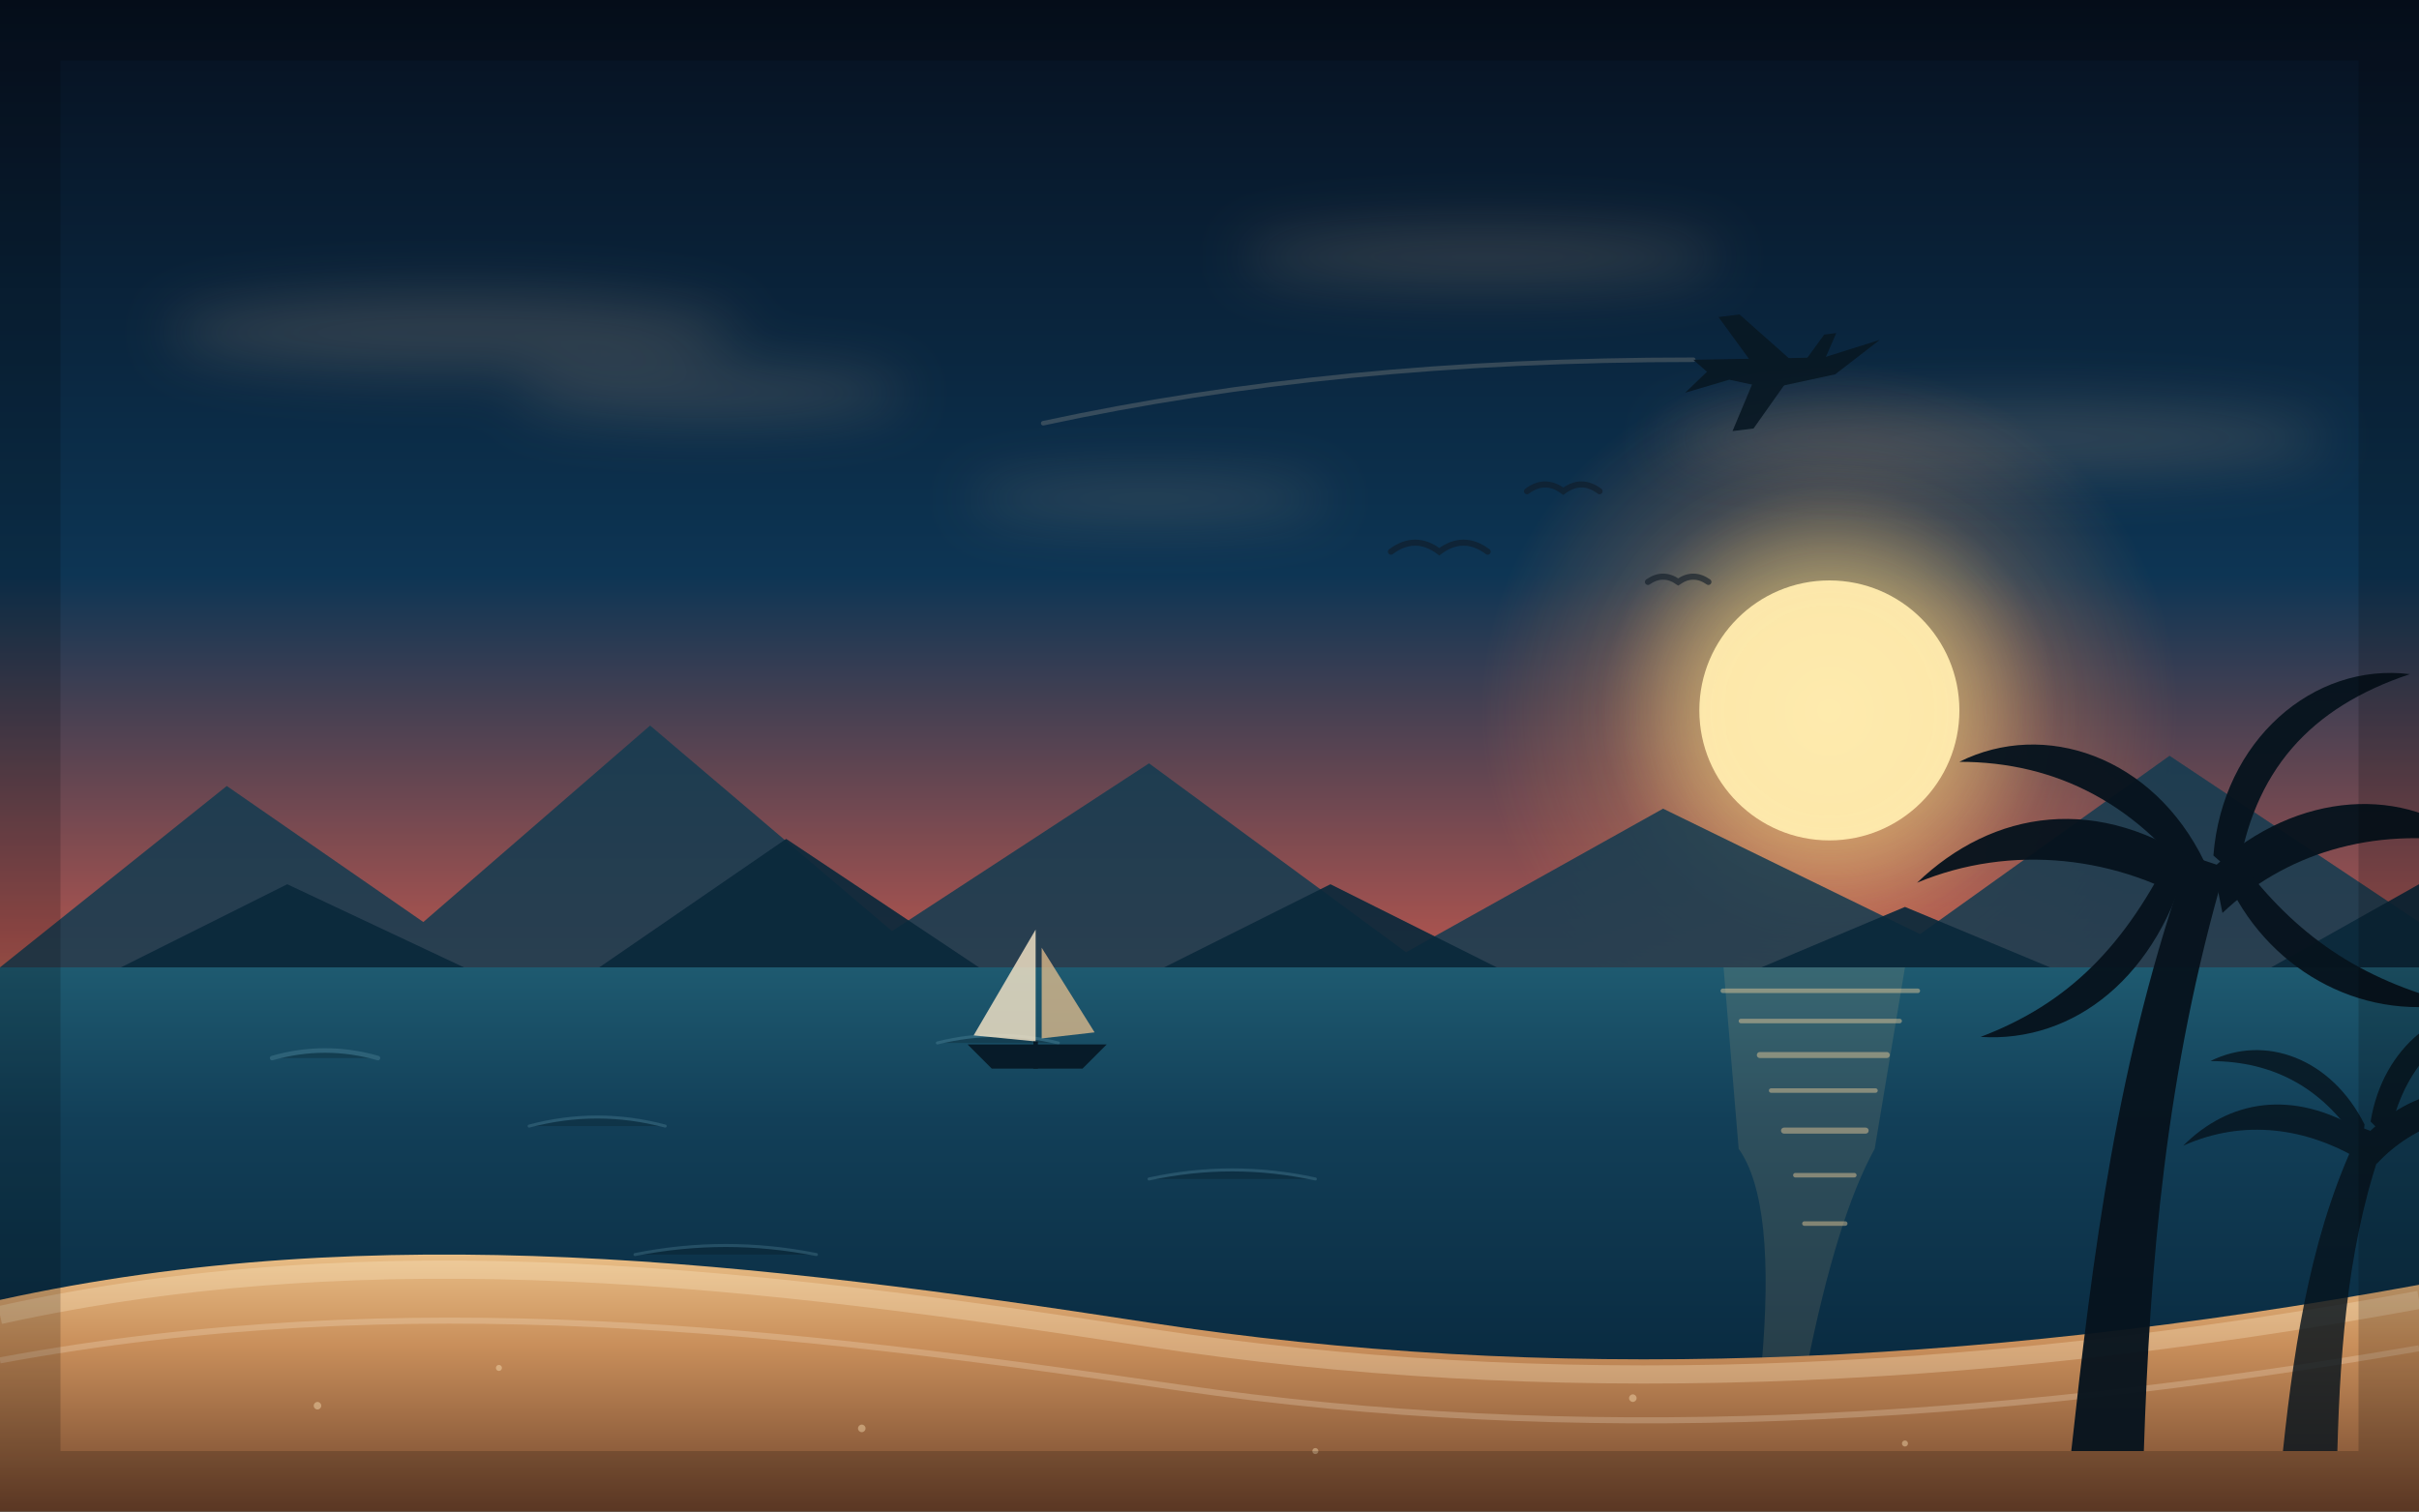
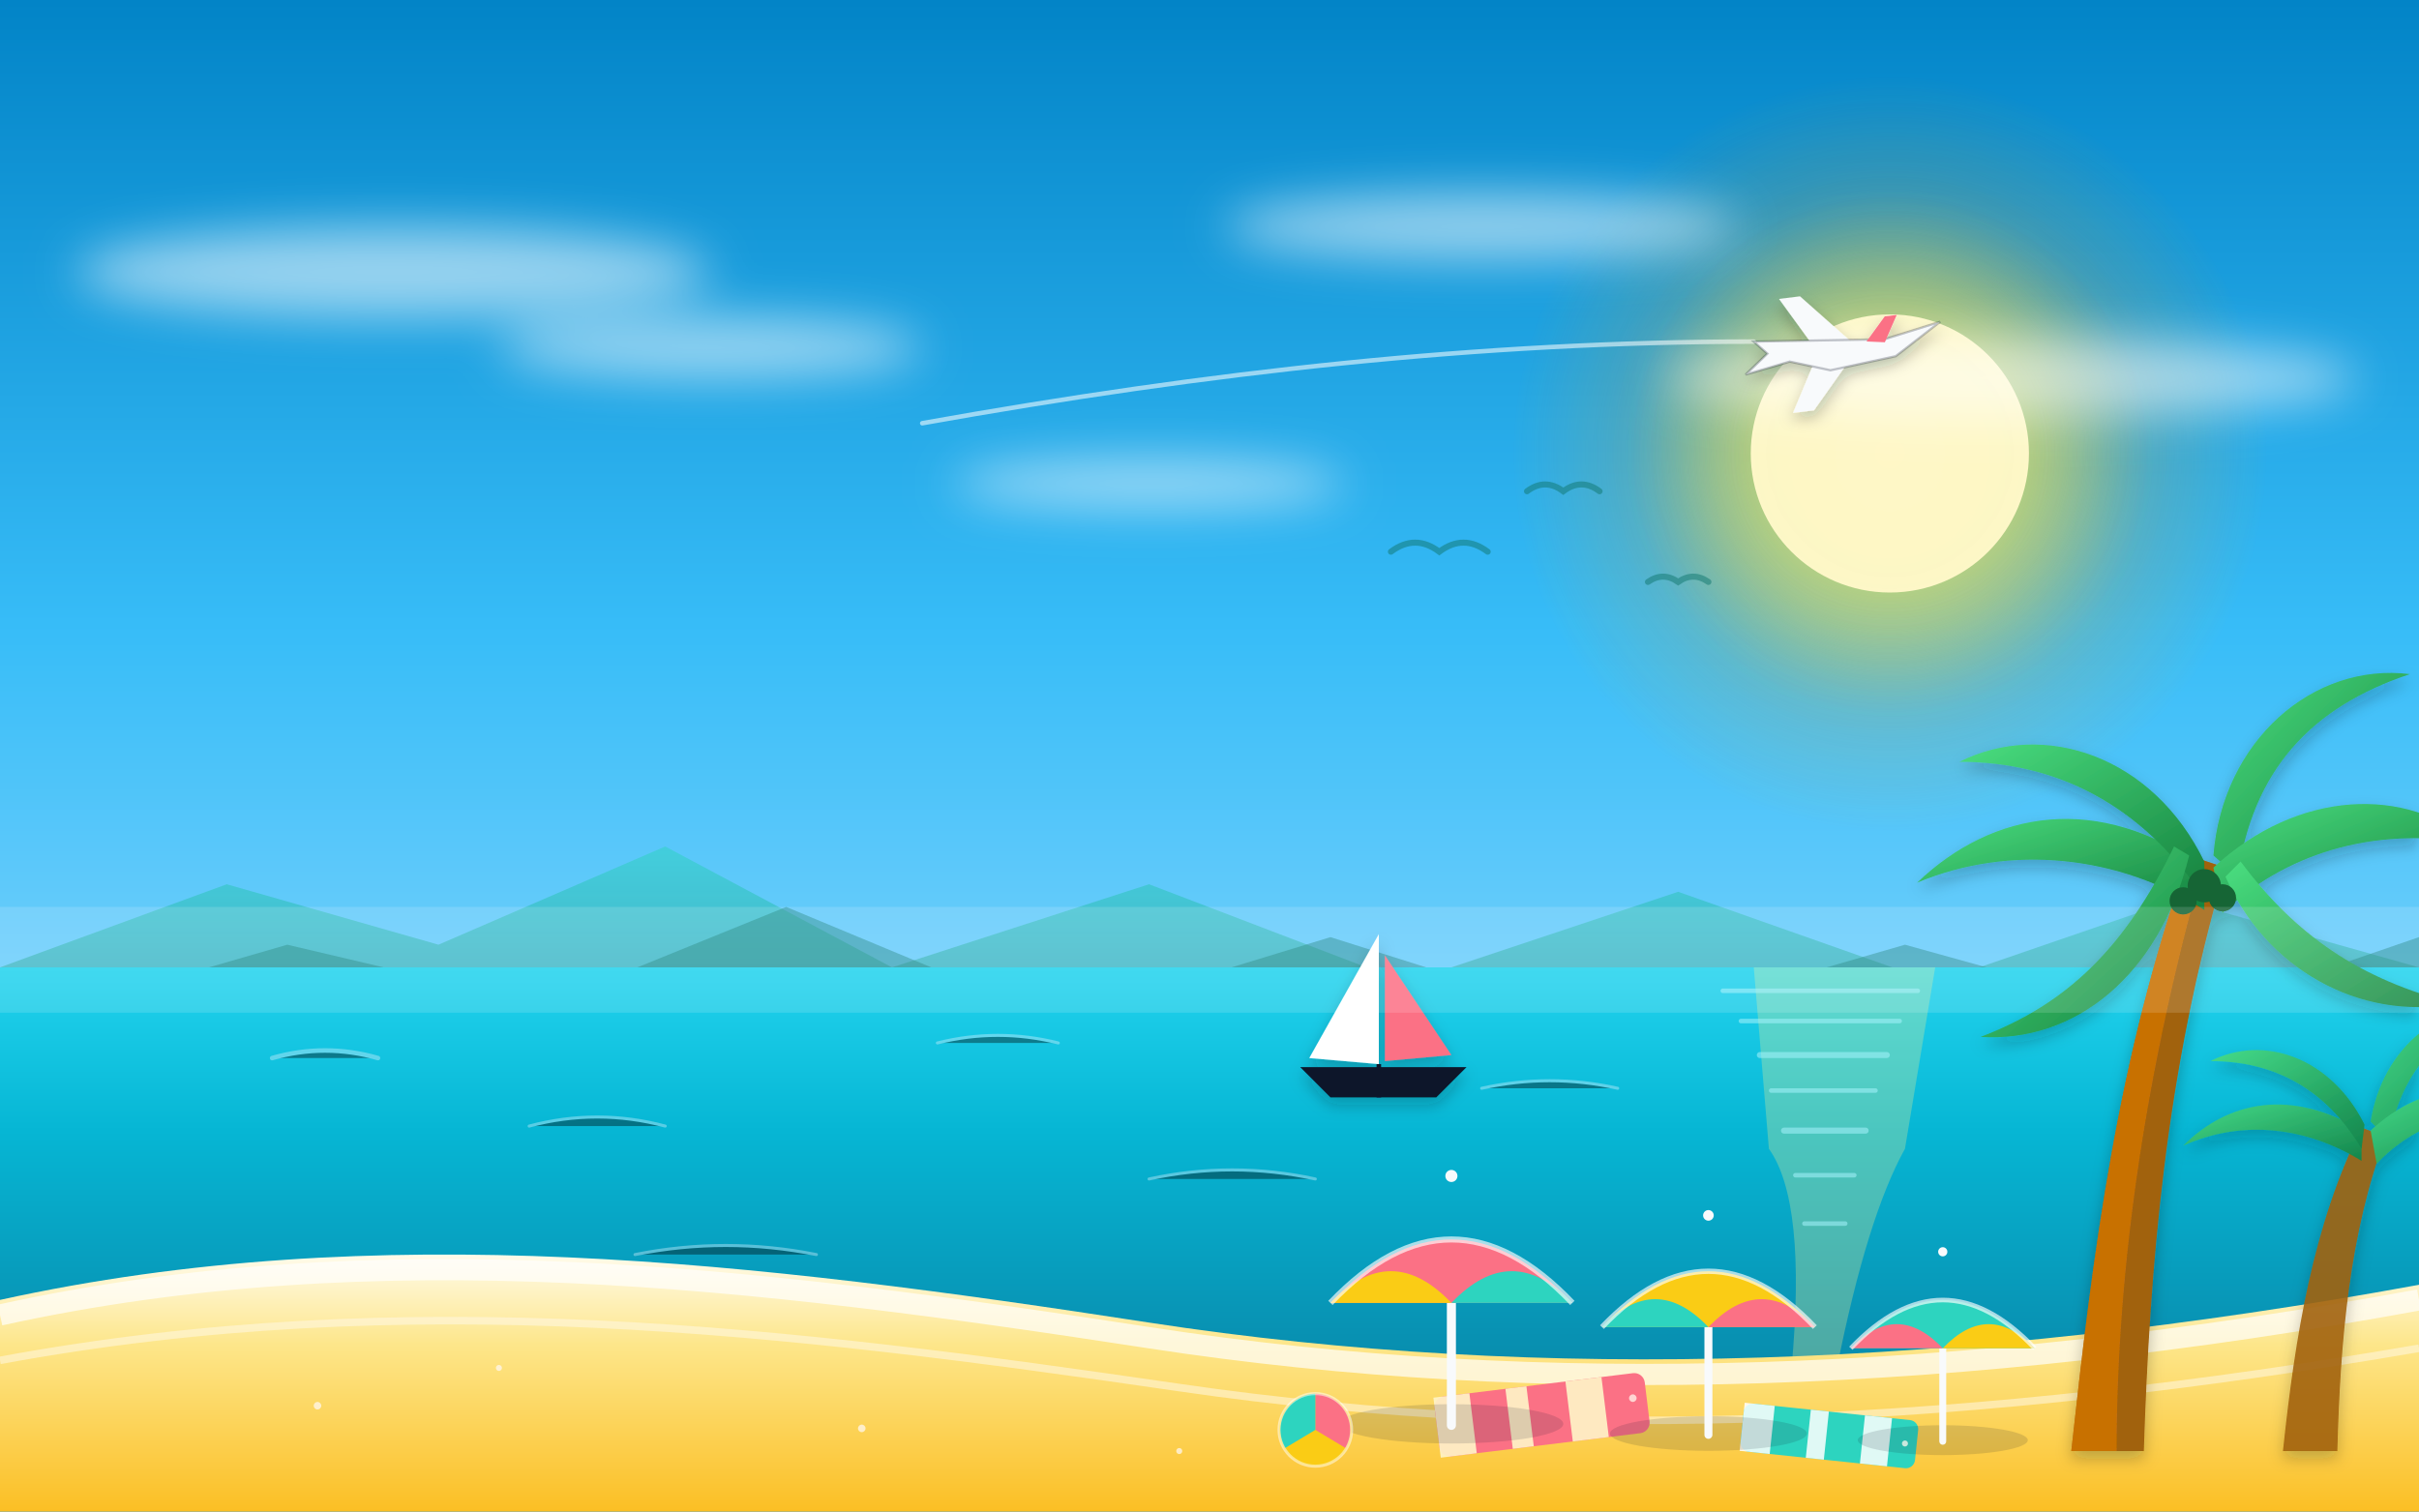
- <svg xmlns="http://www.w3.org/2000/svg" viewBox="0 0 1600 1000" preserveAspectRatio="xMidYMid slice" role="img" aria-label="Atardecer en una playa con palmeras, mar y un avión">
+ <svg xmlns="http://www.w3.org/2000/svg" viewBox="0 0 1600 1000" preserveAspectRatio="xMidYMid slice" role="img" aria-label="Playa tropical luminosa con mar turquesa, sombrillas de colores, palmeras y un velero">
  <defs>
    <linearGradient id="sky" x1="0" y1="0" x2="0" y2="1">
-       <stop offset="0" stop-color="#06101f" />
-       <stop offset="0.38" stop-color="#0d3554" />
-       <stop offset="0.62" stop-color="#a8534f" />
-       <stop offset="0.79" stop-color="#f29a62" />
-       <stop offset="0.92" stop-color="#ffd08a" />
-       <stop offset="1" stop-color="#ffe9b8" />
+       <stop offset="0" stop-color="#0284c7" />
+       <stop offset="0.42" stop-color="#38bdf8" />
+       <stop offset="0.72" stop-color="#7dd3fc" />
+       <stop offset="1" stop-color="#e0f2fe" />
    </linearGradient>
    <radialGradient id="sunGlow" cx="50%" cy="50%" r="50%">
-       <stop offset="0" stop-color="#fff4c9" stop-opacity="1" />
-       <stop offset="0.32" stop-color="#ffd27a" stop-opacity="0.62" />
-       <stop offset="0.66" stop-color="#ff9d5c" stop-opacity="0.22" />
-       <stop offset="1" stop-color="#ff8a4c" stop-opacity="0" />
+       <stop offset="0" stop-color="#fffde7" stop-opacity="1" />
+       <stop offset="0.34" stop-color="#fde047" stop-opacity="0.62" />
+       <stop offset="0.7" stop-color="#f59e0b" stop-opacity="0.18" />
+       <stop offset="1" stop-color="#f59e0b" stop-opacity="0" />
    </radialGradient>
    <linearGradient id="sea" x1="0" y1="0" x2="0" y2="1">
-       <stop offset="0" stop-color="#1e5a70" />
-       <stop offset="0.28" stop-color="#123f58" />
-       <stop offset="0.7" stop-color="#0a2c42" />
-       <stop offset="1" stop-color="#071d2d" />
+       <stop offset="0" stop-color="#22d3ee" />
+       <stop offset="0.3" stop-color="#06b6d4" />
+       <stop offset="0.68" stop-color="#0891b2" />
+       <stop offset="1" stop-color="#0e7490" />
    </linearGradient>
    <linearGradient id="beach" x1="0" y1="0" x2="0" y2="1">
-       <stop offset="0" stop-color="#e8bd85" />
-       <stop offset="0.35" stop-color="#c98f5b" />
-       <stop offset="1" stop-color="#6e432b" />
+       <stop offset="0" stop-color="#fffbeb" />
+       <stop offset="0.35" stop-color="#fde68a" />
+       <stop offset="1" stop-color="#fbbf24" />
    </linearGradient>
-     <linearGradient id="reflection" x1="0" y1="0" x2="0" y2="1">
-       <stop offset="0" stop-color="#ffd48a" stop-opacity="0.75" />
-       <stop offset="0.55" stop-color="#ff9c5a" stop-opacity="0.28" />
-       <stop offset="1" stop-color="#ff7a4a" stop-opacity="0" />
+     <linearGradient id="island" x1="0" y1="0" x2="0" y2="1">
+       <stop offset="0" stop-color="#2dd4bf" />
+       <stop offset="1" stop-color="#0f766e" />
+     </linearGradient>
+     <linearGradient id="palmLeaf" x1="0" y1="0" x2="1" y2="1">
+       <stop offset="0" stop-color="#4ade80" />
+       <stop offset="1" stop-color="#15803d" />
    </linearGradient>
    <filter id="softGlow" x="-50%" y="-50%" width="200%" height="200%">
-       <feGaussianBlur stdDeviation="22" />
+       <feGaussianBlur stdDeviation="24" />
    </filter>
    <filter id="cloudBlur" x="-30%" y="-80%" width="160%" height="260%">
-       <feGaussianBlur stdDeviation="18" />
+       <feGaussianBlur stdDeviation="16" />
+     </filter>
+     <filter id="softShadow" x="-30%" y="-30%" width="160%" height="160%">
+       <feDropShadow dx="0" dy="5" stdDeviation="5" flood-color="#0f172a" flood-opacity="0.25" />
    </filter>
  </defs>
  <rect width="1600" height="1000" fill="url(#sky)" />
-   <circle cx="1210" cy="470" r="230" fill="url(#sunGlow)" opacity="0.9" />
-   <circle cx="1210" cy="470" r="86" fill="#fff0b8" opacity="0.96" />
-   <circle cx="1210" cy="470" r="118" fill="#ffd27a" opacity="0.18" filter="url(#softGlow)" />
-   <g fill="#f7c9a1" opacity="0.16" filter="url(#cloudBlur)">
-     <ellipse cx="300" cy="220" rx="190" ry="26" />
-     <ellipse cx="470" cy="260" rx="130" ry="18" />
-     <ellipse cx="980" cy="170" rx="160" ry="20" />
-     <ellipse cx="1320" cy="290" rx="220" ry="24" />
-     <ellipse cx="760" cy="330" rx="120" ry="14" />
+   <circle cx="1250" cy="300" r="250" fill="url(#sunGlow)" opacity="0.92" />
+   <circle cx="1250" cy="300" r="92" fill="#fffde7" opacity="0.98" />
+   <circle cx="1250" cy="300" r="134" fill="#fde047" opacity="0.2" filter="url(#softGlow)" />
+   <g fill="#ffffff" opacity="0.55" filter="url(#cloudBlur)">
+     <ellipse cx="260" cy="180" rx="210" ry="30" />
+     <ellipse cx="470" cy="230" rx="140" ry="20" />
+     <ellipse cx="980" cy="150" rx="170" ry="22" />
+     <ellipse cx="1330" cy="250" rx="230" ry="26" />
+     <ellipse cx="760" cy="320" rx="130" ry="16" />
  </g>
-   <g stroke="#101b27" stroke-width="4" fill="none" opacity="0.62" stroke-linecap="round">
+   <g stroke="#0f766e" stroke-width="4" fill="none" opacity="0.5" stroke-linecap="round">
    <path d="M920 365 q16 -12 32 0 q16 -12 32 0" />
    <path d="M1010 325 q12 -9 24 0 q12 -9 24 0" />
    <path d="M1090 385 q10 -7 20 0 q10 -7 20 0" />
  </g>
-   <path d="M0 640 L150 520 L280 610 L430 480 L590 616 L760 505 L930 630 L1100 535 L1270 618 L1435 500 L1600 610 L1600 720 L0 720 Z" fill="#143b50" opacity="0.86" />
-   <path d="M0 680 L190 585 L360 665 L520 555 L700 675 L880 585 L1070 680 L1260 600 L1440 675 L1600 585 L1600 760 L0 760 Z" fill="#0a283b" opacity="0.92" />
+   <path d="M0 640 L150 585 L290 625 L440 560 L590 640 L760 585 L930 650 L1110 590 L1280 650 L1440 595 L1600 640 L1600 720 L0 720 Z" fill="url(#island)" opacity="0.5" />
+   <path d="M0 680 L190 625 L360 665 L520 600 L700 675 L880 620 L1070 680 L1260 625 L1440 675 L1600 620 L1600 760 L0 760 Z" fill="#0f766e" opacity="0.42" />
  <rect x="0" y="640" width="1600" height="360" fill="url(#sea)" />
-   <path d="M1140 640 Q1200 640 1260 640 L1240 760 Q1215 805 1195 905 L1165 905 Q1175 795 1150 760 Z" fill="#ffcf86" opacity="0.12" />
-   <g fill="#ffd9a0" opacity="0.42">
+   <path d="M1160 640 Q1220 640 1280 640 L1260 760 Q1235 805 1215 905 L1185 905 Q1195 795 1170 760 Z" fill="#fef08a" opacity="0.28" />
+   <g fill="#a5f3fc" opacity="0.55">
    <rect x="1138" y="654" width="132" height="3" rx="1.5" />
    <rect x="1150" y="674" width="108" height="3" rx="1.5" />
    <rect x="1162" y="696" width="88" height="4" rx="2" />
    <rect x="1170" y="720" width="72" height="3" rx="1.5" />
    <rect x="1178" y="746" width="58" height="4" rx="2" />
    <rect x="1186" y="776" width="42" height="3" rx="1.5" />
    <rect x="1192" y="808" width="30" height="3" rx="1.5" />
  </g>
-   <g stroke="#8fc7d8" stroke-linecap="round" opacity="0.18">
+   <g stroke="#e0f2fe" stroke-linecap="round" opacity="0.38">
    <path d="M180 700 q35 -10 70 0" stroke-width="3" />
    <path d="M350 745 q45 -12 90 0" stroke-width="2" />
    <path d="M620 690 q40 -10 80 0" stroke-width="2" />
    <path d="M760 780 q55 -12 110 0" stroke-width="2" />
    <path d="M420 830 q60 -12 120 0" stroke-width="2" />
+     <path d="M980 720 q45 -10 90 0" stroke-width="2" />
  </g>
-   <g transform="translate(640 645)" opacity="0.9">
-     <path d="M0 46 L92 46 L76 62 L16 62 Z" fill="#061622" />
-     <path d="M45 44 L45 -30 L4 40 Z" fill="#f6e4c8" opacity="0.9" />
-     <path d="M49 42 L49 -18 L84 38 Z" fill="#efc38f" opacity="0.8" />
-     <path d="M45 44 L45 62" stroke="#061622" stroke-width="3" />
+   <g transform="translate(860 660)" filter="url(#softShadow)">
+     <path d="M0 46 L110 46 L90 66 L20 66 Z" fill="#0f172a" />
+     <path d="M52 44 L52 -42 L6 40 Z" fill="#ffffff" />
+     <path d="M56 42 L56 -28 L100 38 Z" fill="#fb7185" />
+     <path d="M52 44 L52 66" stroke="#0f172a" stroke-width="3" />
  </g>
-   <path d="M690 280 C820 252 960 238 1120 238" fill="none" stroke="#ffe4c4" stroke-width="3" opacity="0.18" stroke-linecap="round" />
-   <g transform="translate(1120 238) rotate(-7)" fill="#081722" opacity="0.9">
-     <path d="M0 0 L86 9 L124 2 L92 21 L48 25 L22 16 L-8 21 L8 9 Z" />
-     <path d="M40 10 L20 -26 L34 -26 L64 8 Z" />
-     <path d="M40 15 L20 50 L34 50 L64 17 Z" />
-     <path d="M74 9 L88 -6 L96 -6 L86 11 Z" />
+   <path d="M610 280 C800 246 980 226 1160 226" fill="none" stroke="#ffffff" stroke-width="3" opacity="0.55" stroke-linecap="round" />
+   <g transform="translate(1160 226) rotate(-7)" filter="url(#softShadow)">
+     <g fill="#f8fafc">
+       <path d="M0 0 L86 9 L124 2 L92 21 L48 25 L22 16 L-8 21 L8 9 Z" />
+       <path d="M40 10 L20 -26 L34 -26 L64 8 Z" />
+       <path d="M40 15 L20 50 L34 50 L64 17 Z" />
+       <path d="M74 9 L88 -6 L96 -6 L86 11 Z" />
+     </g>
+     <path d="M0 0 L86 9 L124 2 L92 21 L48 25 L22 16 L-8 21 L8 9 Z" fill="none" stroke="#0f172a" stroke-width="1.5" opacity="0.25" />
+     <path d="M74 9 L88 -6 L96 -6 L86 11 Z" fill="#fb7185" />
  </g>
  <path d="M0 860 C250 805 500 835 760 875 C1020 915 1300 905 1600 850 L1600 1000 L0 1000 Z" fill="url(#beach)" />
-   <path d="M0 870 C250 815 500 845 760 885 C1020 925 1300 915 1600 860" fill="none" stroke="#fff1d2" stroke-width="12" opacity="0.28" />
-   <path d="M0 900 C270 850 520 880 780 918 C1040 956 1310 942 1600 892" fill="none" stroke="#fff7e3" stroke-width="4" opacity="0.22" />
-   <g fill="#06131d" opacity="0.96">
-     <path d="M1370 960 C1384 832 1400 700 1448 566 L1472 574 C1432 710 1422 838 1418 960 Z" />
-     <path d="M1458 574 C1388 524 1318 536 1268 584 C1330 558 1402 566 1458 602 Z" />
-     <path d="M1458 570 C1424 500 1352 476 1296 504 C1360 504 1416 532 1458 594 Z" />
-     <path d="M1464 566 C1470 490 1530 438 1594 446 C1528 468 1490 510 1480 580 Z" />
-     <path d="M1464 574 C1520 522 1592 520 1636 558 C1568 546 1510 566 1470 604 Z" />
-     <path d="M1472 580 C1498 640 1560 676 1624 664 C1560 648 1518 618 1482 570 Z" />
-     <path d="M1448 566 C1428 646 1372 690 1310 686 C1368 664 1406 626 1438 560 Z" />
+   <path d="M0 870 C250 815 500 845 760 885 C1020 925 1300 915 1600 860" fill="none" stroke="#ffffff" stroke-width="14" opacity="0.68" />
+   <path d="M0 900 C270 850 520 880 780 918 C1040 956 1310 942 1600 892" fill="none" stroke="#fff7e3" stroke-width="5" opacity="0.55" />
+   <g transform="translate(1020 936) rotate(-7)">
+     <rect x="-70" y="-20" width="140" height="40" rx="7" fill="#fb7185" />
+     <rect x="-70" y="-20" width="24" height="40" fill="#fef3c7" opacity="0.92" />
+     <rect x="-22" y="-20" width="14" height="40" fill="#fef3c7" opacity="0.92" />
+     <rect x="18" y="-20" width="24" height="40" fill="#fef3c7" opacity="0.92" />
  </g>
-   <g fill="#06131d" opacity="0.82">
-     <path d="M1510 960 C1518 884 1530 810 1562 746 L1578 752 C1554 816 1548 886 1546 960 Z" />
-     <path d="M1562 748 C1516 720 1474 728 1444 758 C1484 740 1526 746 1562 768 Z" />
-     <path d="M1564 744 C1542 700 1498 684 1462 702 C1504 702 1538 720 1562 760 Z" />
-     <path d="M1568 742 C1576 692 1616 662 1654 668 C1612 682 1588 710 1580 754 Z" />
-     <path d="M1568 748 C1604 714 1650 714 1678 738 C1634 730 1596 744 1572 770 Z" />
+   <g transform="translate(1210 950) rotate(6)">
+     <rect x="-58" y="-16" width="116" height="32" rx="6" fill="#2dd4bf" />
+     <rect x="-58" y="-16" width="20" height="32" fill="#ffffff" opacity="0.85" />
+     <rect x="-14" y="-16" width="12" height="32" fill="#ffffff" opacity="0.85" />
+     <rect x="22" y="-16" width="18" height="32" fill="#ffffff" opacity="0.85" />
  </g>
-   <g fill="#ffe8bd" opacity="0.4">
+   <g transform="translate(960 862)">
+     <ellipse cx="0" cy="80" rx="74" ry="13" fill="#0f172a" opacity="0.14" />
+     <rect x="-3" y="-6" width="6" height="90" rx="3" fill="#f8fafc" />
+     <path d="M-80 0 Q0 -84 80 0 Z" fill="#fb7185" />
+     <path d="M-80 0 Q-40 -42 0 0 Z" fill="#facc15" />
+     <path d="M0 0 Q40 -42 80 0 Z" fill="#2dd4bf" />
+     <path d="M-80 0 Q0 -84 80 0" fill="none" stroke="#ffffff" stroke-width="4" opacity="0.65" />
+     <circle cx="0" cy="-84" r="4" fill="#f8fafc" />
+   </g>
+   <g transform="translate(1130 878) scale(0.88)">
+     <ellipse cx="0" cy="80" rx="74" ry="13" fill="#0f172a" opacity="0.14" />
+     <rect x="-3" y="-6" width="6" height="90" rx="3" fill="#f8fafc" />
+     <path d="M-80 0 Q0 -84 80 0 Z" fill="#facc15" />
+     <path d="M-80 0 Q-40 -42 0 0 Z" fill="#2dd4bf" />
+     <path d="M0 0 Q40 -42 80 0 Z" fill="#fb7185" />
+     <path d="M-80 0 Q0 -84 80 0" fill="none" stroke="#ffffff" stroke-width="4" opacity="0.65" />
+     <circle cx="0" cy="-84" r="4" fill="#f8fafc" />
+   </g>
+   <g transform="translate(1285 892) scale(0.76)">
+     <ellipse cx="0" cy="80" rx="74" ry="13" fill="#0f172a" opacity="0.14" />
+     <rect x="-3" y="-6" width="6" height="90" rx="3" fill="#f8fafc" />
+     <path d="M-80 0 Q0 -84 80 0 Z" fill="#2dd4bf" />
+     <path d="M-80 0 Q-40 -42 0 0 Z" fill="#fb7185" />
+     <path d="M0 0 Q40 -42 80 0 Z" fill="#facc15" />
+     <path d="M-80 0 Q0 -84 80 0" fill="none" stroke="#ffffff" stroke-width="4" opacity="0.65" />
+     <circle cx="0" cy="-84" r="4" fill="#f8fafc" />
+   </g>
+   <g transform="translate(870 946)">
+     <circle r="24" fill="#facc15" />
+     <path d="M0 -24 A24 24 0 0 1 20 12 L0 0 Z" fill="#fb7185" />
+     <path d="M-20 12 A24 24 0 0 1 0 -24 L0 0 Z" fill="#2dd4bf" />
+     <circle r="24" fill="none" stroke="#ffffff" stroke-width="2" opacity="0.5" />
+   </g>
+   <g filter="url(#softShadow)">
+     <path d="M1370 960 C1384 832 1400 700 1448 566 L1472 574 C1432 710 1422 838 1418 960 Z" fill="#a16207" />
+     <path d="M1370 960 C1384 832 1400 700 1448 566 L1458 570 C1420 704 1400 836 1400 960 Z" fill="#d97706" opacity="0.7" />
+     <g fill="url(#palmLeaf)">
+       <path d="M1458 574 C1388 524 1318 536 1268 584 C1330 558 1402 566 1458 602 Z" />
+       <path d="M1458 570 C1424 500 1352 476 1296 504 C1360 504 1416 532 1458 594 Z" />
+       <path d="M1464 566 C1470 490 1530 438 1594 446 C1528 468 1490 510 1480 580 Z" />
+       <path d="M1464 574 C1520 522 1592 520 1636 558 C1568 546 1510 566 1470 604 Z" />
+       <path d="M1472 580 C1498 640 1560 676 1624 664 C1560 648 1518 618 1482 570 Z" />
+       <path d="M1448 566 C1428 646 1372 690 1310 686 C1368 664 1406 626 1438 560 Z" />
+     </g>
+     <g fill="#166534">
+       <circle cx="1458" cy="586" r="11" />
+       <circle cx="1444" cy="596" r="9" />
+       <circle cx="1470" cy="594" r="9" />
+     </g>
+   </g>
+   <g filter="url(#softShadow)" opacity="0.9">
+     <path d="M1510 960 C1518 884 1530 810 1562 746 L1578 752 C1554 816 1548 886 1546 960 Z" fill="#a16207" />
+     <g fill="url(#palmLeaf)">
+       <path d="M1562 748 C1516 720 1474 728 1444 758 C1484 740 1526 746 1562 768 Z" />
+       <path d="M1564 744 C1542 700 1498 684 1462 702 C1504 702 1538 720 1562 760 Z" />
+       <path d="M1568 742 C1576 692 1616 662 1654 668 C1612 682 1588 710 1580 754 Z" />
+       <path d="M1568 748 C1604 714 1650 714 1678 738 C1634 730 1596 744 1572 770 Z" />
+     </g>
+   </g>
+   <g fill="#fff7ed" opacity="0.75">
    <circle cx="210" cy="930" r="2.5" />
    <circle cx="330" cy="905" r="2" />
    <circle cx="570" cy="945" r="2.5" />
-     <circle cx="870" cy="960" r="2" />
+     <circle cx="780" cy="960" r="2" />
    <circle cx="1080" cy="925" r="2.5" />
    <circle cx="1260" cy="955" r="2" />
  </g>
-   <rect width="1600" height="1000" fill="none" stroke="#000" stroke-width="80" opacity="0.18" />
+   <rect x="0" y="600" width="1600" height="70" fill="#ffffff" opacity="0.14" />
</svg>
